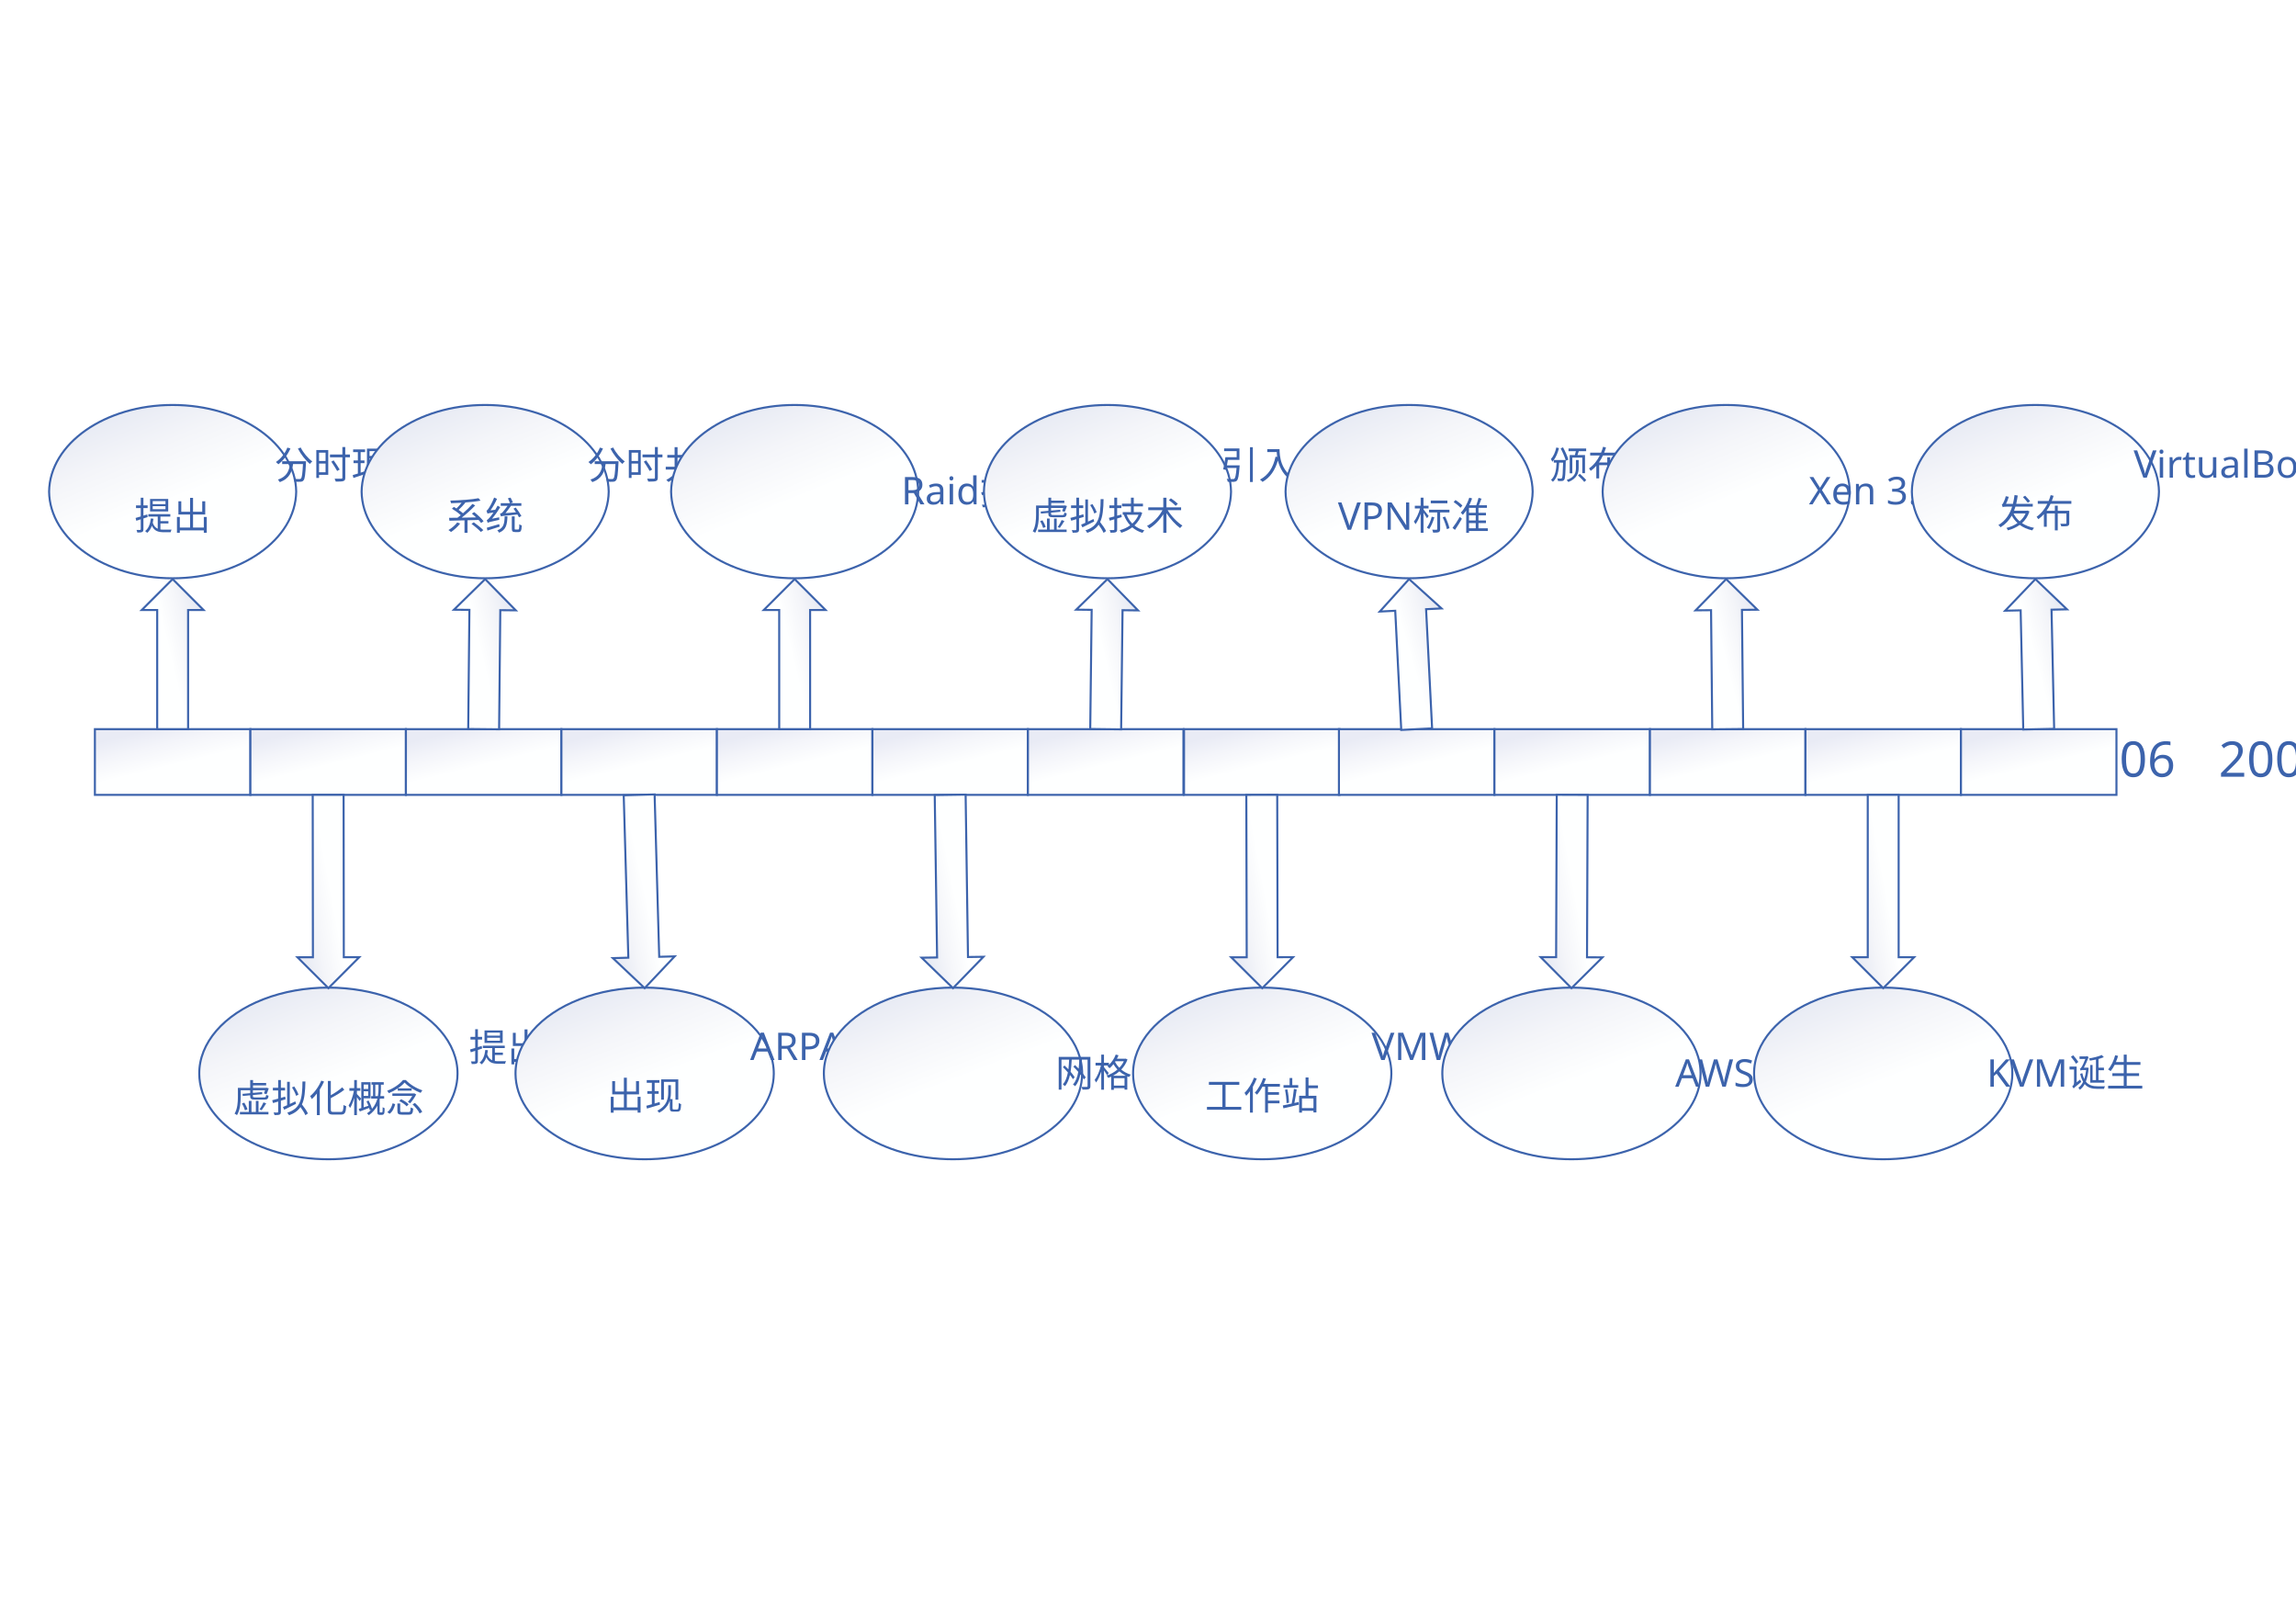
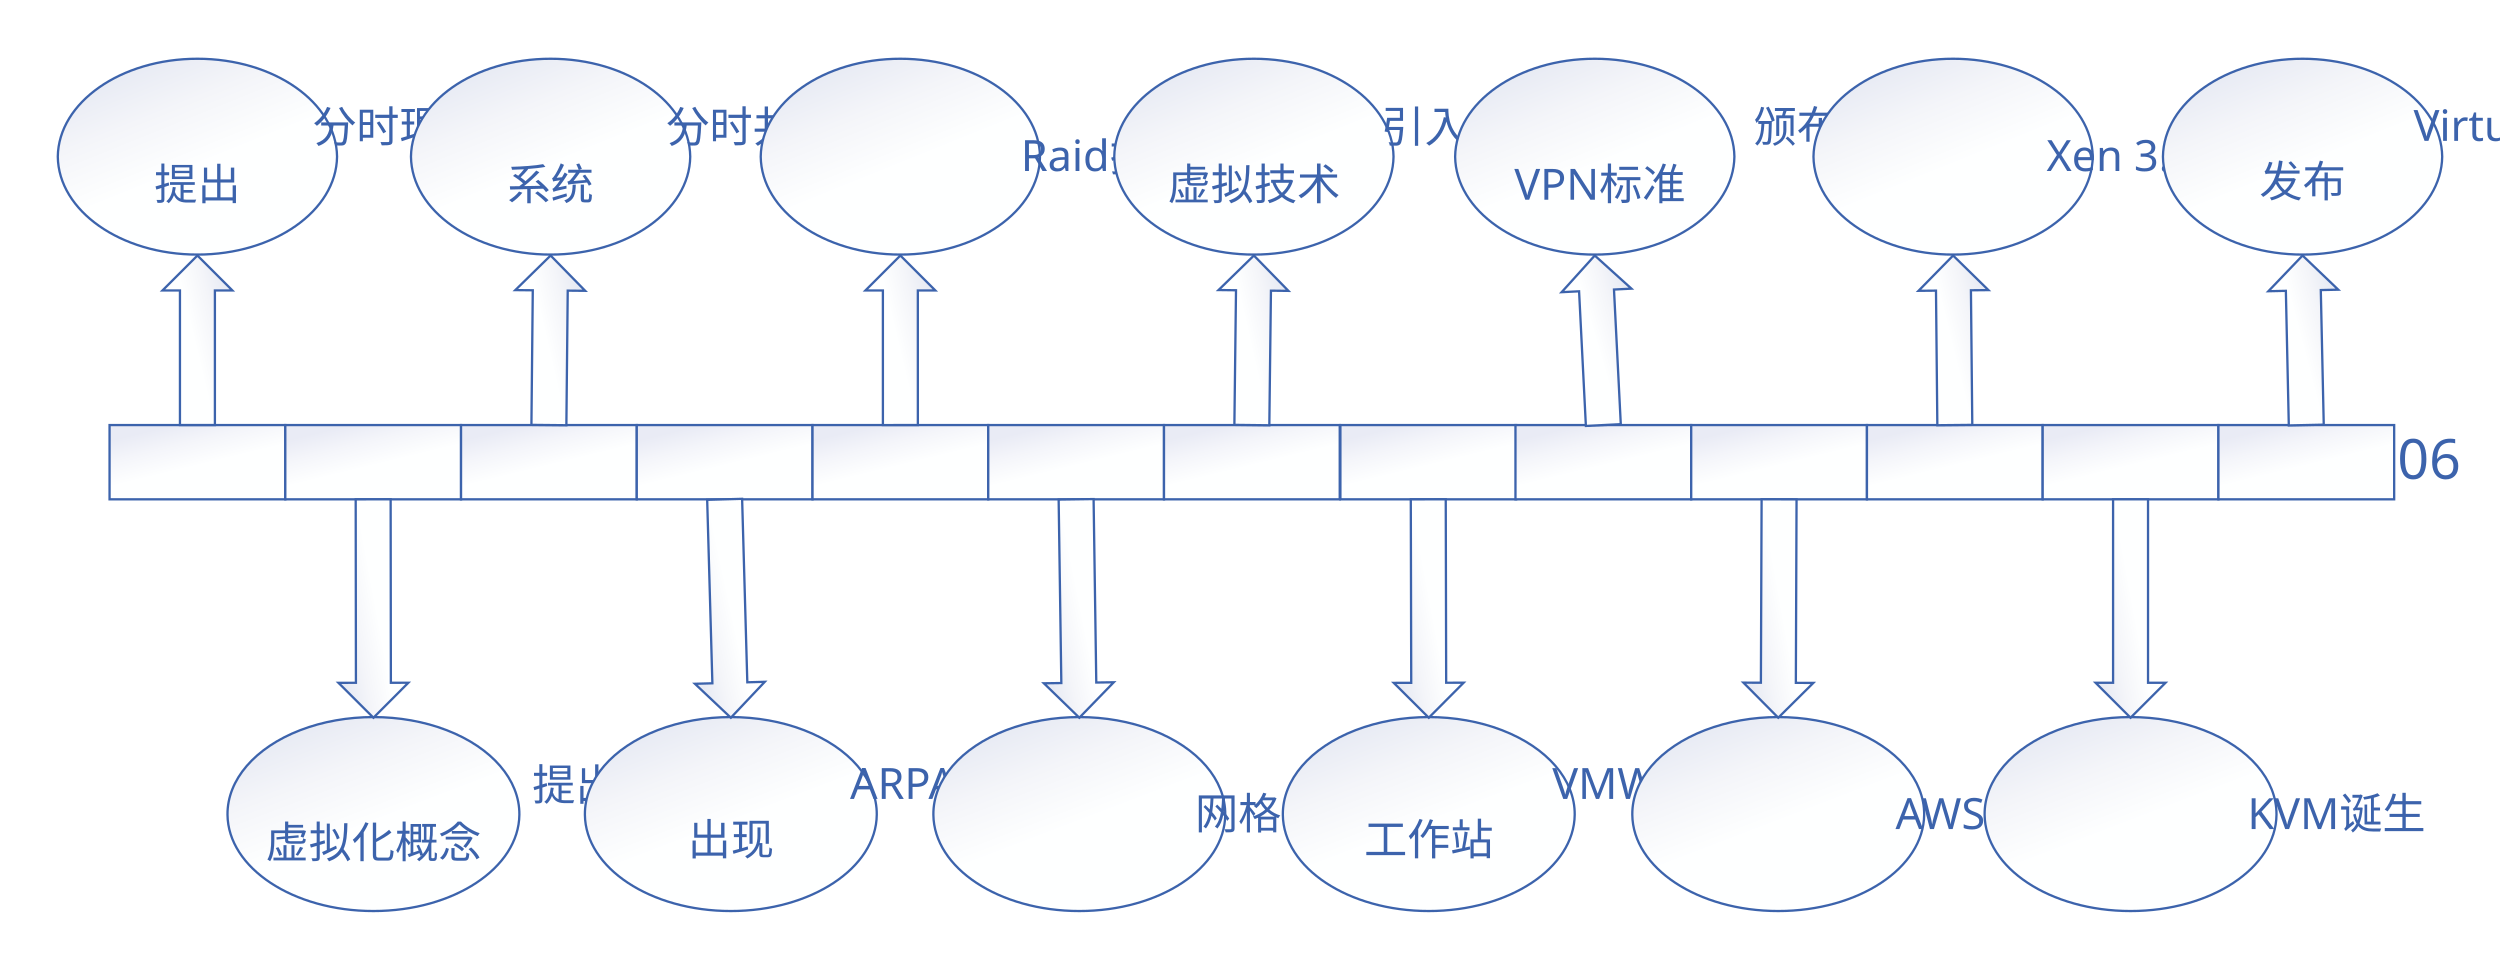
- <svg xmlns="http://www.w3.org/2000/svg" xmlns:ns1="http://schemas.microsoft.com/visio/2003/SVGExtensions/" width="11.693in" height="8.268in" viewBox="0 0 841.89 595.276" xml:space="preserve" color-interpolation-filters="sRGB" class="st9">
+ <svg xmlns="http://www.w3.org/2000/svg" xmlns:ns1="http://schemas.microsoft.com/visio/2003/SVGExtensions/" width="11.266in" height="4.369in" viewBox="0 0 811.147 314.539" xml:space="preserve" color-interpolation-filters="sRGB" class="st9">
  <ns1:documentProperties ns1:langID="2052" ns1:metric="true" ns1:viewMarkup="false">
    <ns1:userDefs>
      <ns1:ud ns1:nameU="msvSubprocessMaster" ns1:prompt="" ns1:val="VT4(Rectangle)" />
      <ns1:ud ns1:nameU="msvNoAutoConnect" ns1:val="VT0(1):26" />
    </ns1:userDefs>
  </ns1:documentProperties>
  <style type="text/css">
	
		.st1 {fill:url(#grad0-4);stroke:#3c63ac;stroke-width:0.75}
		.st2 {fill:#3c63ac;font-family:Calibri;font-size:1.5em}
		.st3 {fill:url(#grad0-21);stroke:#3c63ac;stroke-width:0.75}
		.st4 {fill:#3c63ac;font-family:黑体;font-size:1.167em}
		.st5 {font-size:1em}
		.st6 {fill:#3c63ac;font-family:Calibri;font-size:1.167em}
		.st7 {font-family:黑体;font-size:1em}
		.st8 {font-family:Calibri;font-size:1em}
		.st9 {fill:none;fill-rule:evenodd;font-size:12px;overflow:visible;stroke-linecap:square;stroke-miterlimit:3}
	
	</style>
  <defs id="Patterns_And_Gradients">
    <linearGradient id="grad0-4" x1="0" y1="0" x2="1" y2="0" gradientTransform="rotate(60 0.5 0.5)">
      <stop offset="0" stop-color="#e9ebf5" stop-opacity="1" />
      <stop offset="0.24" stop-color="#f4f5fa" stop-opacity="1" />
      <stop offset="0.54" stop-color="#feffff" stop-opacity="1" />
    </linearGradient>
    <linearGradient id="grad0-21" x1="0" y1="0" x2="1" y2="0" gradientTransform="rotate(60 0.5 0.5)">
      <stop offset="0" stop-color="#e8ebf4" stop-opacity="1" />
      <stop offset="0.24" stop-color="#f4f5f9" stop-opacity="1" />
      <stop offset="0.54" stop-color="#feffff" stop-opacity="1" />
    </linearGradient>
  </defs>
  <g ns1:mID="0" ns1:index="1" ns1:groupContext="foregroundPage">
    <ns1:userDefs>
      <ns1:ud ns1:nameU="msvThemeOrder" ns1:val="VT0(0):26" />
    </ns1:userDefs>
    <ns1:pageProperties ns1:drawingScale="0.0393701" ns1:pageScale="0.0393701" ns1:drawingUnits="24" ns1:shadowOffsetX="8.50394" ns1:shadowOffsetY="-8.50394" />
-     <g id="shape4-1" ns1:mID="4" ns1:groupContext="shape" transform="translate(34.7967,-303.872)">
-       <ns1:userDefs>
-         <ns1:ud ns1:nameU="visVersion" ns1:val="VT0(15):26" />
-       </ns1:userDefs>
-       <ns1:textBlock ns1:margins="rect(4,4,4,4)" ns1:tabSpace="42.5197" />
-       <ns1:textRect cx="28.51" cy="583.228" width="57.02" height="24.095" />
-       <rect x="0" y="571.181" width="57.02" height="24.095" class="st1" />
-       <text x="10.26" y="588.63" class="st2" ns1:langID="2052">
+     <g id="shape4-1" ns1:mID="4" ns1:groupContext="shape" transform="translate(35.5467,-152.544)">
+       <ns1:userDefs>
+         <ns1:ud ns1:nameU="visVersion" ns1:val="VT0(15):26" />
+       </ns1:userDefs>
+       <ns1:textBlock ns1:margins="rect(4,4,4,4)" ns1:tabSpace="42.5197" />
+       <ns1:textRect cx="28.51" cy="302.492" width="57.02" height="24.095" />
+       <rect x="0" y="290.445" width="57.02" height="24.095" class="st1" />
+       <text x="10.26" y="307.89" class="st2" ns1:langID="2052">
        <ns1:paragraph ns1:horizAlign="1" />
        <ns1:tabList />1955</text>
    </g>
-     <g id="shape5-6" ns1:mID="5" ns1:groupContext="shape" transform="translate(91.8167,-303.872)">
-       <ns1:userDefs>
-         <ns1:ud ns1:nameU="visVersion" ns1:val="VT0(15):26" />
-       </ns1:userDefs>
-       <ns1:textBlock ns1:margins="rect(4,4,4,4)" ns1:tabSpace="42.5197" />
-       <ns1:textRect cx="28.51" cy="583.228" width="57.02" height="24.095" />
-       <rect x="0" y="571.181" width="57.02" height="24.095" class="st1" />
-       <text x="10.26" y="588.63" class="st2" ns1:langID="2052">
+     <g id="shape5-6" ns1:mID="5" ns1:groupContext="shape" transform="translate(92.5667,-152.544)">
+       <ns1:userDefs>
+         <ns1:ud ns1:nameU="visVersion" ns1:val="VT0(15):26" />
+       </ns1:userDefs>
+       <ns1:textBlock ns1:margins="rect(4,4,4,4)" ns1:tabSpace="42.5197" />
+       <ns1:textRect cx="28.51" cy="302.492" width="57.02" height="24.095" />
+       <rect x="0" y="290.445" width="57.02" height="24.095" class="st1" />
+       <text x="10.26" y="307.89" class="st2" ns1:langID="2052">
        <ns1:paragraph ns1:horizAlign="1" />
        <ns1:tabList />1959</text>
    </g>
-     <g id="shape6-10" ns1:mID="6" ns1:groupContext="shape" transform="translate(148.837,-303.872)">
-       <ns1:userDefs>
-         <ns1:ud ns1:nameU="visVersion" ns1:val="VT0(15):26" />
-       </ns1:userDefs>
-       <ns1:textBlock ns1:margins="rect(4,4,4,4)" ns1:tabSpace="42.5197" />
-       <ns1:textRect cx="28.51" cy="583.228" width="57.02" height="24.095" />
-       <rect x="0" y="571.181" width="57.02" height="24.095" class="st1" />
-       <text x="10.26" y="588.63" class="st2" ns1:langID="2052">
+     <g id="shape6-10" ns1:mID="6" ns1:groupContext="shape" transform="translate(149.587,-152.544)">
+       <ns1:userDefs>
+         <ns1:ud ns1:nameU="visVersion" ns1:val="VT0(15):26" />
+       </ns1:userDefs>
+       <ns1:textBlock ns1:margins="rect(4,4,4,4)" ns1:tabSpace="42.5197" />
+       <ns1:textRect cx="28.51" cy="302.492" width="57.02" height="24.095" />
+       <rect x="0" y="290.445" width="57.02" height="24.095" class="st1" />
+       <text x="10.26" y="307.89" class="st2" ns1:langID="2052">
        <ns1:paragraph ns1:horizAlign="1" />
        <ns1:tabList />1965</text>
    </g>
-     <g id="shape7-14" ns1:mID="7" ns1:groupContext="shape" transform="translate(205.857,-303.872)">
-       <ns1:userDefs>
-         <ns1:ud ns1:nameU="visVersion" ns1:val="VT0(15):26" />
-       </ns1:userDefs>
-       <ns1:textBlock ns1:margins="rect(4,4,4,4)" ns1:tabSpace="42.5197" />
-       <ns1:textRect cx="28.51" cy="583.228" width="57.02" height="24.095" />
-       <rect x="0" y="571.181" width="57.02" height="24.095" class="st1" />
-       <text x="10.26" y="588.63" class="st2" ns1:langID="2052">
+     <g id="shape7-14" ns1:mID="7" ns1:groupContext="shape" transform="translate(206.607,-152.544)">
+       <ns1:userDefs>
+         <ns1:ud ns1:nameU="visVersion" ns1:val="VT0(15):26" />
+       </ns1:userDefs>
+       <ns1:textBlock ns1:margins="rect(4,4,4,4)" ns1:tabSpace="42.5197" />
+       <ns1:textRect cx="28.51" cy="302.492" width="57.02" height="24.095" />
+       <rect x="0" y="290.445" width="57.02" height="24.095" class="st1" />
+       <text x="10.26" y="307.89" class="st2" ns1:langID="2052">
        <ns1:paragraph ns1:horizAlign="1" />
        <ns1:tabList />1969</text>
    </g>
-     <g id="shape9-18" ns1:mID="9" ns1:groupContext="shape" transform="translate(18,-382.979)">
-       <ns1:userDefs>
-         <ns1:ud ns1:nameU="visVersion" ns1:val="VT0(15):26" />
-       </ns1:userDefs>
-       <ns1:textBlock ns1:margins="rect(4,4,4,4)" ns1:tabSpace="42.5197" />
-       <ns1:textRect cx="45.307" cy="563.206" width="79.29" height="56.122" />
-       <path d="M0 563.21 A45.307 32.07 0 0 1 90.61 563.21 A45.307 32.07 0 0 1 0 563.21 Z" class="st3" />
-       <text x="17.31" y="558.55" class="st4" ns1:langID="2052">
+     <g id="shape9-18" ns1:mID="9" ns1:groupContext="shape" transform="translate(18.75,-231.65)">
+       <ns1:userDefs>
+         <ns1:ud ns1:nameU="visVersion" ns1:val="VT0(15):26" />
+       </ns1:userDefs>
+       <ns1:textBlock ns1:margins="rect(4,4,4,4)" ns1:tabSpace="42.5197" />
+       <ns1:textRect cx="45.307" cy="282.47" width="79.29" height="56.122" />
+       <path d="M0 282.47 A45.307 32.07 0 0 1 90.61 282.47 A45.307 32.07 0 0 1 0 282.47 Z" class="st3" />
+       <text x="17.31" y="277.81" class="st4" ns1:langID="2052">
        <ns1:paragraph ns1:horizAlign="1" />
        <ns1:tabList />分时理论<ns1:newlineChar />
        <tspan x="31.31" dy="1.331em" class="st5">提出</tspan>
      </text>
    </g>
-     <g id="shape10-24" ns1:mID="10" ns1:groupContext="shape" transform="translate(262.877,-303.872)">
-       <ns1:userDefs>
-         <ns1:ud ns1:nameU="visVersion" ns1:val="VT0(15):26" />
-       </ns1:userDefs>
-       <ns1:textBlock ns1:margins="rect(4,4,4,4)" ns1:tabSpace="42.5197" />
-       <ns1:textRect cx="28.51" cy="583.228" width="57.02" height="24.095" />
-       <rect x="0" y="571.181" width="57.02" height="24.095" class="st1" />
-       <text x="10.26" y="588.63" class="st2" ns1:langID="2052">
+     <g id="shape10-24" ns1:mID="10" ns1:groupContext="shape" transform="translate(263.627,-152.544)">
+       <ns1:userDefs>
+         <ns1:ud ns1:nameU="visVersion" ns1:val="VT0(15):26" />
+       </ns1:userDefs>
+       <ns1:textBlock ns1:margins="rect(4,4,4,4)" ns1:tabSpace="42.5197" />
+       <ns1:textRect cx="28.51" cy="302.492" width="57.02" height="24.095" />
+       <rect x="0" y="290.445" width="57.02" height="24.095" class="st1" />
+       <text x="10.26" y="307.89" class="st2" ns1:langID="2052">
        <ns1:paragraph ns1:horizAlign="1" />
        <ns1:tabList />1978</text>
    </g>
-     <g id="shape11-28" ns1:mID="11" ns1:groupContext="shape" transform="translate(73.0644,-170.079)">
-       <ns1:userDefs>
-         <ns1:ud ns1:nameU="visVersion" ns1:val="VT0(15):26" />
-       </ns1:userDefs>
-       <ns1:textBlock ns1:margins="rect(4,4,4,4)" ns1:tabSpace="42.5197" />
-       <ns1:textRect cx="47.351" cy="563.811" width="82.87" height="55.063" />
-       <path d="M0 563.81 A47.351 31.465 0 1 1 94.7 563.81 A47.351 31.465 0 0 1 0 563.81 Z" class="st3" />
-       <text x="33.35" y="559.15" class="st4" ns1:langID="2052">
+     <g id="shape11-28" ns1:mID="11" ns1:groupContext="shape" transform="translate(73.8144,-18.75)">
+       <ns1:userDefs>
+         <ns1:ud ns1:nameU="visVersion" ns1:val="VT0(15):26" />
+       </ns1:userDefs>
+       <ns1:textBlock ns1:margins="rect(4,4,4,4)" ns1:tabSpace="42.5197" />
+       <ns1:textRect cx="47.351" cy="283.075" width="82.87" height="55.063" />
+       <path d="M0 283.07 A47.351 31.465 0 1 1 94.7 283.07 A47.351 31.465 0 0 1 0 283.07 Z" class="st3" />
+       <text x="33.35" y="278.42" class="st4" ns1:langID="2052">
        <ns1:paragraph ns1:horizAlign="1" />
        <ns1:tabList />提出<ns1:newlineChar />
        <tspan x="12.35" dy="1.331em" class="st5">虚拟化概念</tspan>
      </text>
    </g>
-     <g id="shape12-33" ns1:mID="12" ns1:groupContext="shape" transform="translate(-474.86,363.011) rotate(-90.0716)">
-       <ns1:userDefs>
-         <ns1:ud ns1:nameU="visVersion" ns1:val="VT0(15):26" />
-         <ns1:ud ns1:nameU="ArrowType" ns1:prompt="" ns1:val="VT0(2):26" />
-       </ns1:userDefs>
-       <path d="M0 595.28 L11.34 583.94 L11.34 589.61 L70.86 589.61 L70.86 595.28 L70.86 600.94 L11.34 600.94 L11.34 606.61        L0 595.28 Z" class="st3" />
-     </g>
-     <g id="shape13-36" ns1:mID="13" ns1:groupContext="shape" transform="translate(132.592,-382.979)">
-       <ns1:userDefs>
-         <ns1:ud ns1:nameU="visVersion" ns1:val="VT0(15):26" />
-       </ns1:userDefs>
-       <ns1:textBlock ns1:margins="rect(4,4,4,4)" ns1:tabSpace="42.5197" />
-       <ns1:textRect cx="45.307" cy="563.206" width="79.29" height="56.122" />
-       <path d="M0 563.21 A45.307 32.07 0 0 1 90.61 563.21 A45.307 32.07 0 0 1 0 563.21 Z" class="st3" />
-       <text x="17.31" y="558.55" class="st4" ns1:langID="2052">
+     <g id="shape12-33" ns1:mID="12" ns1:groupContext="shape" transform="translate(-193.374,233.253) rotate(-90.0716)">
+       <ns1:userDefs>
+         <ns1:ud ns1:nameU="visVersion" ns1:val="VT0(15):26" />
+         <ns1:ud ns1:nameU="ArrowType" ns1:prompt="" ns1:val="VT0(2):26" />
+       </ns1:userDefs>
+       <path d="M0 314.54 L11.34 303.2 L11.34 308.87 L70.86 308.87 L70.86 314.54 L70.86 320.21 L11.34 320.21 L11.34 325.88 L0        314.54 Z" class="st3" />
+     </g>
+     <g id="shape13-36" ns1:mID="13" ns1:groupContext="shape" transform="translate(133.342,-231.65)">
+       <ns1:userDefs>
+         <ns1:ud ns1:nameU="visVersion" ns1:val="VT0(15):26" />
+       </ns1:userDefs>
+       <ns1:textBlock ns1:margins="rect(4,4,4,4)" ns1:tabSpace="42.5197" />
+       <ns1:textRect cx="45.307" cy="282.47" width="79.29" height="56.122" />
+       <path d="M0 282.47 A45.307 32.07 0 0 1 90.61 282.47 A45.307 32.07 0 0 1 0 282.47 Z" class="st3" />
+       <text x="17.31" y="277.81" class="st4" ns1:langID="2052">
        <ns1:paragraph ns1:horizAlign="1" />
        <ns1:tabList />分时共享<ns1:newlineChar />
        <tspan x="31.31" dy="1.331em" class="st5">系统</tspan>
      </text>
    </g>
-     <g id="shape15-41" ns1:mID="15" ns1:groupContext="shape" transform="translate(773.144,218.27) rotate(90.5749)">
+     <g id="shape15-41" ns1:mID="15" ns1:groupContext="shape" transform="translate(493.172,86.0456) rotate(90.5749)">
      <ns1:custProps>
        <ns1:cp ns1:nameU="Row_1" ns1:lbl="属性1" ns1:type="0" ns1:langID="2052" />
      </ns1:custProps>
      <ns1:userDefs>
        <ns1:ud ns1:nameU="visVersion" ns1:val="VT0(15):26" />
        <ns1:ud ns1:nameU="ArrowType" ns1:prompt="" ns1:val="VT0(2):26" />
      </ns1:userDefs>
-       <path d="M0 595.28 L11.34 583.94 L11.34 589.61 L55.01 589.61 L55.01 595.28 L55.01 600.94 L11.34 600.94 L11.34 606.61        L0 595.28 Z" class="st3" />
-     </g>
-     <g id="shape16-44" ns1:mID="16" ns1:groupContext="shape" transform="translate(189.026,-170.079)">
-       <ns1:userDefs>
-         <ns1:ud ns1:nameU="visVersion" ns1:val="VT0(15):26" />
-       </ns1:userDefs>
-       <ns1:textBlock ns1:margins="rect(4,4,4,4)" ns1:tabSpace="42.5197" />
-       <ns1:textRect cx="47.351" cy="563.811" width="82.87" height="55.063" />
-       <path d="M0 563.81 A47.351 31.465 0 1 1 94.7 563.81 A47.351 31.465 0 0 1 0 563.81 Z" class="st3" />
-       <text x="20.49" y="558.69" class="st6" ns1:langID="2052">
+       <path d="M0 314.54 L11.34 303.2 L11.34 308.87 L55.01 308.87 L55.01 314.54 L55.01 320.21 L11.34 320.21 L11.34 325.88 L0        314.54 Z" class="st3" />
+     </g>
+     <g id="shape16-44" ns1:mID="16" ns1:groupContext="shape" transform="translate(189.776,-18.75)">
+       <ns1:userDefs>
+         <ns1:ud ns1:nameU="visVersion" ns1:val="VT0(15):26" />
+       </ns1:userDefs>
+       <ns1:textBlock ns1:margins="rect(4,4,4,4)" ns1:tabSpace="42.5197" />
+       <ns1:textRect cx="47.351" cy="283.075" width="82.87" height="55.063" />
+       <path d="M0 283.07 A47.351 31.465 0 1 1 94.7 283.07 A47.351 31.465 0 0 1 0 283.07 Z" class="st3" />
+       <text x="20.49" y="277.96" class="st6" ns1:langID="2052">
        <ns1:paragraph ns1:horizAlign="1" />
        <ns1:tabList />ARPANET<ns1:newlineChar />
        <tspan x="33.35" dy="1.298em" class="st7">出现</tspan>
      </text>
    </g>
-     <g id="shape17-49" ns1:mID="17" ns1:groupContext="shape" transform="translate(-358.66,379.146) rotate(-91.6248)">
-       <ns1:userDefs>
-         <ns1:ud ns1:nameU="visVersion" ns1:val="VT0(15):26" />
-         <ns1:ud ns1:nameU="ArrowType" ns1:prompt="" ns1:val="VT0(2):26" />
-       </ns1:userDefs>
-       <path d="M0 595.28 L11.34 583.94 L11.34 589.61 L70.89 589.61 L70.89 595.28 L70.89 600.94 L11.34 600.94 L11.34 606.61        L0 595.28 Z" class="st3" />
-     </g>
-     <g id="shape18-52" ns1:mID="18" ns1:groupContext="shape" transform="translate(246.073,-382.979)">
-       <ns1:userDefs>
-         <ns1:ud ns1:nameU="visVersion" ns1:val="VT0(15):26" />
-       </ns1:userDefs>
-       <ns1:textBlock ns1:margins="rect(4,4,4,4)" ns1:tabSpace="42.5197" />
-       <ns1:textRect cx="45.307" cy="563.206" width="79.29" height="56.122" />
-       <path d="M0 563.21 A45.307 32.07 0 0 1 90.61 563.21 A45.307 32.07 0 0 1 0 563.21 Z" class="st3" />
-       <text x="18.87" y="567.87" class="st6" ns1:langID="2052">
+     <g id="shape17-49" ns1:mID="17" ns1:groupContext="shape" transform="translate(-77.2863,241.779) rotate(-91.6248)">
+       <ns1:userDefs>
+         <ns1:ud ns1:nameU="visVersion" ns1:val="VT0(15):26" />
+         <ns1:ud ns1:nameU="ArrowType" ns1:prompt="" ns1:val="VT0(2):26" />
+       </ns1:userDefs>
+       <path d="M0 314.54 L11.34 303.2 L11.34 308.87 L70.89 308.87 L70.89 314.54 L70.89 320.21 L11.34 320.21 L11.34 325.88 L0        314.54 Z" class="st3" />
+     </g>
+     <g id="shape18-52" ns1:mID="18" ns1:groupContext="shape" transform="translate(246.823,-231.65)">
+       <ns1:userDefs>
+         <ns1:ud ns1:nameU="visVersion" ns1:val="VT0(15):26" />
+       </ns1:userDefs>
+       <ns1:textBlock ns1:margins="rect(4,4,4,4)" ns1:tabSpace="42.5197" />
+       <ns1:textRect cx="45.307" cy="282.47" width="79.29" height="56.122" />
+       <path d="M0 282.47 A45.307 32.07 0 0 1 90.61 282.47 A45.307 32.07 0 0 1 0 282.47 Z" class="st3" />
+       <text x="18.87" y="287.13" class="st6" ns1:langID="2052">
        <ns1:paragraph ns1:horizAlign="1" />
        <ns1:tabList />Raid<tspan class="st7">技术</tspan>
      </text>
    </g>
-     <g id="shape21-57" ns1:mID="21" ns1:groupContext="shape" transform="translate(658.582,212.297) rotate(90)">
+     <g id="shape21-57" ns1:mID="21" ns1:groupContext="shape" transform="translate(378.596,82.8897) rotate(90)">
      <ns1:custProps>
        <ns1:cp ns1:nameU="Row_1" ns1:lbl="属性1" ns1:type="0" ns1:langID="2052" />
      </ns1:custProps>
      <ns1:userDefs>
        <ns1:ud ns1:nameU="visVersion" ns1:val="VT0(15):26" />
        <ns1:ud ns1:nameU="ArrowType" ns1:prompt="" ns1:val="VT0(2):26" />
      </ns1:userDefs>
-       <path d="M0 595.28 L11.34 583.94 L11.34 589.61 L55.01 589.61 L55.01 595.28 L55.01 600.94 L11.34 600.94 L11.34 606.61        L0 595.28 Z" class="st3" />
-     </g>
-     <g id="shape22-60" ns1:mID="22" ns1:groupContext="shape" transform="translate(319.897,-303.872)">
-       <ns1:userDefs>
-         <ns1:ud ns1:nameU="visVersion" ns1:val="VT0(15):26" />
-       </ns1:userDefs>
-       <ns1:textBlock ns1:margins="rect(4,4,4,4)" ns1:tabSpace="42.5197" />
-       <ns1:textRect cx="28.51" cy="583.228" width="57.02" height="24.095" />
-       <rect x="0" y="571.181" width="57.02" height="24.095" class="st1" />
-       <text x="10.26" y="588.63" class="st2" ns1:langID="2052">
+       <path d="M0 314.54 L11.34 303.2 L11.34 308.87 L55.01 308.87 L55.01 314.54 L55.01 320.21 L11.34 320.21 L11.34 325.88 L0        314.54 Z" class="st3" />
+     </g>
+     <g id="shape22-60" ns1:mID="22" ns1:groupContext="shape" transform="translate(320.647,-152.544)">
+       <ns1:userDefs>
+         <ns1:ud ns1:nameU="visVersion" ns1:val="VT0(15):26" />
+       </ns1:userDefs>
+       <ns1:textBlock ns1:margins="rect(4,4,4,4)" ns1:tabSpace="42.5197" />
+       <ns1:textRect cx="28.51" cy="302.492" width="57.02" height="24.095" />
+       <rect x="0" y="290.445" width="57.02" height="24.095" class="st1" />
+       <text x="10.26" y="307.89" class="st2" ns1:langID="2052">
        <ns1:paragraph ns1:horizAlign="1" />
        <ns1:tabList />1990</text>
    </g>
-     <g id="shape23-64" ns1:mID="23" ns1:groupContext="shape" transform="translate(376.917,-303.872)">
-       <ns1:userDefs>
-         <ns1:ud ns1:nameU="visVersion" ns1:val="VT0(15):26" />
-       </ns1:userDefs>
-       <ns1:textBlock ns1:margins="rect(4,4,4,4)" ns1:tabSpace="42.5197" />
-       <ns1:textRect cx="28.51" cy="583.228" width="57.02" height="24.095" />
-       <rect x="0" y="571.181" width="57.02" height="24.095" class="st1" />
-       <text x="10.26" y="588.63" class="st2" ns1:langID="2052">
+     <g id="shape23-64" ns1:mID="23" ns1:groupContext="shape" transform="translate(377.667,-152.544)">
+       <ns1:userDefs>
+         <ns1:ud ns1:nameU="visVersion" ns1:val="VT0(15):26" />
+       </ns1:userDefs>
+       <ns1:textBlock ns1:margins="rect(4,4,4,4)" ns1:tabSpace="42.5197" />
+       <ns1:textRect cx="28.51" cy="302.492" width="57.02" height="24.095" />
+       <rect x="0" y="290.445" width="57.02" height="24.095" class="st1" />
+       <text x="10.26" y="307.89" class="st2" ns1:langID="2052">
        <ns1:paragraph ns1:horizAlign="1" />
        <ns1:tabList />1998</text>
    </g>
-     <g id="shape24-68" ns1:mID="24" ns1:groupContext="shape" transform="translate(434.155,-303.872)">
-       <ns1:userDefs>
-         <ns1:ud ns1:nameU="visVersion" ns1:val="VT0(15):26" />
-       </ns1:userDefs>
-       <ns1:textBlock ns1:margins="rect(4,4,4,4)" ns1:tabSpace="42.5197" />
-       <ns1:textRect cx="28.51" cy="583.228" width="57.02" height="24.095" />
-       <rect x="0" y="571.181" width="57.02" height="24.095" class="st1" />
-       <text x="10.26" y="588.63" class="st2" ns1:langID="2052">
+     <g id="shape24-68" ns1:mID="24" ns1:groupContext="shape" transform="translate(434.905,-152.544)">
+       <ns1:userDefs>
+         <ns1:ud ns1:nameU="visVersion" ns1:val="VT0(15):26" />
+       </ns1:userDefs>
+       <ns1:textBlock ns1:margins="rect(4,4,4,4)" ns1:tabSpace="42.5197" />
+       <ns1:textRect cx="28.51" cy="302.492" width="57.02" height="24.095" />
+       <rect x="0" y="290.445" width="57.02" height="24.095" class="st1" />
+       <text x="10.26" y="307.89" class="st2" ns1:langID="2052">
        <ns1:paragraph ns1:horizAlign="1" />
        <ns1:tabList />1999</text>
    </g>
-     <g id="shape25-72" ns1:mID="25" ns1:groupContext="shape" transform="translate(490.957,-303.872)">
-       <ns1:userDefs>
-         <ns1:ud ns1:nameU="visVersion" ns1:val="VT0(15):26" />
-       </ns1:userDefs>
-       <ns1:textBlock ns1:margins="rect(4,4,4,4)" ns1:tabSpace="42.5197" />
-       <ns1:textRect cx="28.51" cy="583.228" width="57.02" height="24.095" />
-       <rect x="0" y="571.181" width="57.02" height="24.095" class="st1" />
-       <text x="10.26" y="588.63" class="st2" ns1:langID="2052">
+     <g id="shape25-72" ns1:mID="25" ns1:groupContext="shape" transform="translate(491.707,-152.544)">
+       <ns1:userDefs>
+         <ns1:ud ns1:nameU="visVersion" ns1:val="VT0(15):26" />
+       </ns1:userDefs>
+       <ns1:textBlock ns1:margins="rect(4,4,4,4)" ns1:tabSpace="42.5197" />
+       <ns1:textRect cx="28.51" cy="302.492" width="57.02" height="24.095" />
+       <rect x="0" y="290.445" width="57.02" height="24.095" class="st1" />
+       <text x="10.26" y="307.89" class="st2" ns1:langID="2052">
        <ns1:paragraph ns1:horizAlign="1" />
        <ns1:tabList />2000</text>
    </g>
-     <g id="shape26-76" ns1:mID="26" ns1:groupContext="shape" transform="translate(547.977,-303.872)">
-       <ns1:userDefs>
-         <ns1:ud ns1:nameU="visVersion" ns1:val="VT0(15):26" />
-       </ns1:userDefs>
-       <ns1:textBlock ns1:margins="rect(4,4,4,4)" ns1:tabSpace="42.5197" />
-       <ns1:textRect cx="28.51" cy="583.228" width="57.02" height="24.095" />
-       <rect x="0" y="571.181" width="57.02" height="24.095" class="st1" />
-       <text x="10.26" y="588.63" class="st2" ns1:langID="2052">
+     <g id="shape26-76" ns1:mID="26" ns1:groupContext="shape" transform="translate(548.727,-152.544)">
+       <ns1:userDefs>
+         <ns1:ud ns1:nameU="visVersion" ns1:val="VT0(15):26" />
+       </ns1:userDefs>
+       <ns1:textBlock ns1:margins="rect(4,4,4,4)" ns1:tabSpace="42.5197" />
+       <ns1:textRect cx="28.51" cy="302.492" width="57.02" height="24.095" />
+       <rect x="0" y="290.445" width="57.02" height="24.095" class="st1" />
+       <text x="10.26" y="307.89" class="st2" ns1:langID="2052">
        <ns1:paragraph ns1:horizAlign="1" />
        <ns1:tabList />2002</text>
    </g>
-     <g id="shape27-80" ns1:mID="27" ns1:groupContext="shape" transform="translate(604.997,-303.872)">
-       <ns1:userDefs>
-         <ns1:ud ns1:nameU="visVersion" ns1:val="VT0(15):26" />
-       </ns1:userDefs>
-       <ns1:textBlock ns1:margins="rect(4,4,4,4)" ns1:tabSpace="42.5197" />
-       <ns1:textRect cx="28.51" cy="583.228" width="57.02" height="24.095" />
-       <rect x="0" y="571.181" width="57.02" height="24.095" class="st1" />
-       <text x="10.26" y="588.63" class="st2" ns1:langID="2052">
+     <g id="shape27-80" ns1:mID="27" ns1:groupContext="shape" transform="translate(605.747,-152.544)">
+       <ns1:userDefs>
+         <ns1:ud ns1:nameU="visVersion" ns1:val="VT0(15):26" />
+       </ns1:userDefs>
+       <ns1:textBlock ns1:margins="rect(4,4,4,4)" ns1:tabSpace="42.5197" />
+       <ns1:textRect cx="28.51" cy="302.492" width="57.02" height="24.095" />
+       <rect x="0" y="290.445" width="57.02" height="24.095" class="st1" />
+       <text x="10.26" y="307.89" class="st2" ns1:langID="2052">
        <ns1:paragraph ns1:horizAlign="1" />
        <ns1:tabList />2005</text>
    </g>
-     <g id="shape28-84" ns1:mID="28" ns1:groupContext="shape" transform="translate(662.017,-303.872)">
-       <ns1:userDefs>
-         <ns1:ud ns1:nameU="visVersion" ns1:val="VT0(15):26" />
-       </ns1:userDefs>
-       <ns1:textBlock ns1:margins="rect(4,4,4,4)" ns1:tabSpace="42.5197" />
-       <ns1:textRect cx="28.51" cy="583.228" width="57.02" height="24.095" />
-       <rect x="0" y="571.181" width="57.02" height="24.095" class="st1" />
-       <text x="10.26" y="588.63" class="st2" ns1:langID="2052">
+     <g id="shape28-84" ns1:mID="28" ns1:groupContext="shape" transform="translate(662.767,-152.544)">
+       <ns1:userDefs>
+         <ns1:ud ns1:nameU="visVersion" ns1:val="VT0(15):26" />
+       </ns1:userDefs>
+       <ns1:textBlock ns1:margins="rect(4,4,4,4)" ns1:tabSpace="42.5197" />
+       <ns1:textRect cx="28.51" cy="302.492" width="57.02" height="24.095" />
+       <rect x="0" y="290.445" width="57.02" height="24.095" class="st1" />
+       <text x="10.26" y="307.89" class="st2" ns1:langID="2052">
        <ns1:paragraph ns1:horizAlign="1" />
        <ns1:tabList />2006</text>
    </g>
-     <g id="shape29-88" ns1:mID="29" ns1:groupContext="shape" transform="translate(719.037,-303.872)">
-       <ns1:userDefs>
-         <ns1:ud ns1:nameU="visVersion" ns1:val="VT0(15):26" />
-       </ns1:userDefs>
-       <ns1:textBlock ns1:margins="rect(4,4,4,4)" ns1:tabSpace="42.5197" />
-       <ns1:textRect cx="28.51" cy="583.228" width="57.02" height="24.095" />
-       <rect x="0" y="571.181" width="57.02" height="24.095" class="st1" />
-       <text x="10.26" y="588.63" class="st2" ns1:langID="2052">
+     <g id="shape29-88" ns1:mID="29" ns1:groupContext="shape" transform="translate(719.787,-152.544)">
+       <ns1:userDefs>
+         <ns1:ud ns1:nameU="visVersion" ns1:val="VT0(15):26" />
+       </ns1:userDefs>
+       <ns1:textBlock ns1:margins="rect(4,4,4,4)" ns1:tabSpace="42.5197" />
+       <ns1:textRect cx="28.51" cy="302.492" width="57.02" height="24.095" />
+       <rect x="0" y="290.445" width="57.02" height="24.095" class="st1" />
+       <text x="10.26" y="307.89" class="st2" ns1:langID="2052">
        <ns1:paragraph ns1:horizAlign="1" />
        <ns1:tabList />2009</text>
    </g>
-     <g id="shape31-92" ns1:mID="31" ns1:groupContext="shape" transform="translate(302.092,-170.079)">
-       <ns1:userDefs>
-         <ns1:ud ns1:nameU="visVersion" ns1:val="VT0(15):26" />
-       </ns1:userDefs>
-       <ns1:textBlock ns1:margins="rect(4,4,4,4)" ns1:tabSpace="42.5197" />
-       <ns1:textRect cx="47.351" cy="563.811" width="82.87" height="55.063" />
-       <path d="M0 563.81 A47.351 31.465 0 1 1 94.7 563.81 A47.351 31.465 0 0 1 0 563.81 Z" class="st3" />
-       <text x="19.35" y="568.47" class="st4" ns1:langID="2052">
+     <g id="shape31-92" ns1:mID="31" ns1:groupContext="shape" transform="translate(302.842,-18.75)">
+       <ns1:userDefs>
+         <ns1:ud ns1:nameU="visVersion" ns1:val="VT0(15):26" />
+       </ns1:userDefs>
+       <ns1:textBlock ns1:margins="rect(4,4,4,4)" ns1:tabSpace="42.5197" />
+       <ns1:textRect cx="47.351" cy="283.075" width="82.87" height="55.063" />
+       <path d="M0 283.07 A47.351 31.465 0 1 1 94.7 283.07 A47.351 31.465 0 0 1 0 283.07 Z" class="st3" />
+       <text x="19.35" y="287.73" class="st4" ns1:langID="2052">
        <ns1:paragraph ns1:horizAlign="1" />
        <ns1:tabList />网格计算</text>
    </g>
-     <g id="shape32-96" ns1:mID="32" ns1:groupContext="shape" transform="translate(-245.77,370.967) rotate(-90.8374)">
-       <ns1:userDefs>
-         <ns1:ud ns1:nameU="visVersion" ns1:val="VT0(15):26" />
-         <ns1:ud ns1:nameU="ArrowType" ns1:prompt="" ns1:val="VT0(2):26" />
-       </ns1:userDefs>
-       <path d="M0 595.28 L11.34 583.94 L11.34 589.61 L70.87 589.61 L70.87 595.28 L70.87 600.94 L11.34 600.94 L11.34 606.61        L0 595.28 Z" class="st3" />
-     </g>
-     <g id="shape33-99" ns1:mID="33" ns1:groupContext="shape" transform="translate(360.781,-382.979)">
-       <ns1:userDefs>
-         <ns1:ud ns1:nameU="visVersion" ns1:val="VT0(15):26" />
-       </ns1:userDefs>
-       <ns1:textBlock ns1:margins="rect(4,4,4,4)" ns1:tabSpace="42.5197" />
-       <ns1:textRect cx="45.307" cy="563.206" width="79.29" height="56.122" />
-       <path d="M0 563.21 A45.307 32.07 0 0 1 90.61 563.21 A45.307 32.07 0 0 1 0 563.21 Z" class="st3" />
-       <text x="21.18" y="558.55" class="st4" ns1:langID="2052">
+     <g id="shape32-96" ns1:mID="32" ns1:groupContext="shape" transform="translate(35.6864,237.457) rotate(-90.8374)">
+       <ns1:userDefs>
+         <ns1:ud ns1:nameU="visVersion" ns1:val="VT0(15):26" />
+         <ns1:ud ns1:nameU="ArrowType" ns1:prompt="" ns1:val="VT0(2):26" />
+       </ns1:userDefs>
+       <path d="M0 314.54 L11.34 303.2 L11.34 308.87 L70.87 308.87 L70.87 314.54 L70.87 320.21 L11.34 320.21 L11.34 325.88 L0        314.54 Z" class="st3" />
+     </g>
+     <g id="shape33-99" ns1:mID="33" ns1:groupContext="shape" transform="translate(361.531,-231.65)">
+       <ns1:userDefs>
+         <ns1:ud ns1:nameU="visVersion" ns1:val="VT0(15):26" />
+       </ns1:userDefs>
+       <ns1:textBlock ns1:margins="rect(4,4,4,4)" ns1:tabSpace="42.5197" />
+       <ns1:textRect cx="45.307" cy="282.47" width="79.29" height="56.122" />
+       <path d="M0 282.47 A45.307 32.07 0 0 1 90.61 282.47 A45.307 32.07 0 0 1 0 282.47 Z" class="st3" />
+       <text x="21.18" y="277.81" class="st4" ns1:langID="2052">
        <ns1:paragraph ns1:horizAlign="1" />
        <ns1:tabList />引入<tspan class="st8">x86<ns1:newlineChar />
        </tspan>
        <tspan x="17.31" dy="1.331em" class="st5">虚拟技术</tspan>
      </text>
    </g>
-     <g id="shape35-105" ns1:mID="35" ns1:groupContext="shape" transform="translate(1001.32,219.449) rotate(90.6884)">
-       <ns1:userDefs>
-         <ns1:ud ns1:nameU="visVersion" ns1:val="VT0(15):26" />
-         <ns1:ud ns1:nameU="ArrowType" ns1:prompt="" ns1:val="VT0(2):26" />
-       </ns1:userDefs>
-       <path d="M0 595.28 L11.34 583.94 L11.34 589.61 L55.02 589.61 L55.02 595.28 L55.02 600.94 L11.34 600.94 L11.34 606.61        L0 595.28 Z" class="st3" />
-     </g>
-     <g id="shape36-108" ns1:mID="36" ns1:groupContext="shape" transform="translate(886.655,212.223) rotate(89.9929)">
-       <ns1:userDefs>
-         <ns1:ud ns1:nameU="visVersion" ns1:val="VT0(15):26" />
-         <ns1:ud ns1:nameU="ArrowType" ns1:prompt="" ns1:val="VT0(2):26" />
-       </ns1:userDefs>
-       <path d="M0 595.28 L11.34 583.94 L11.34 589.61 L55.01 589.61 L55.01 595.28 L55.01 600.94 L11.34 600.94 L11.34 606.61        L0 595.28 Z" class="st3" />
-     </g>
-     <g id="shape38-111" ns1:mID="38" ns1:groupContext="shape" transform="translate(415.477,-170.079)">
-       <ns1:userDefs>
-         <ns1:ud ns1:nameU="visVersion" ns1:val="VT0(15):26" />
-       </ns1:userDefs>
-       <ns1:textBlock ns1:margins="rect(4,4,4,4)" ns1:tabSpace="42.5197" />
-       <ns1:textRect cx="47.351" cy="563.811" width="82.87" height="55.063" />
-       <path d="M0 563.81 A47.351 31.465 0 1 1 94.7 563.81 A47.351 31.465 0 0 1 0 563.81 Z" class="st3" />
-       <text x="21.89" y="558.69" class="st6" ns1:langID="2052">
+     <g id="shape35-105" ns1:mID="35" ns1:groupContext="shape" transform="translate(721.354,86.6689) rotate(90.6884)">
+       <ns1:userDefs>
+         <ns1:ud ns1:nameU="visVersion" ns1:val="VT0(15):26" />
+         <ns1:ud ns1:nameU="ArrowType" ns1:prompt="" ns1:val="VT0(2):26" />
+       </ns1:userDefs>
+       <path d="M0 314.54 L11.34 303.2 L11.34 308.87 L55.02 308.87 L55.02 314.54 L55.02 320.21 L11.34 320.21 L11.34 325.88 L0        314.54 Z" class="st3" />
+     </g>
+     <g id="shape36-108" ns1:mID="36" ns1:groupContext="shape" transform="translate(606.669,82.8505) rotate(89.9929)">
+       <ns1:userDefs>
+         <ns1:ud ns1:nameU="visVersion" ns1:val="VT0(15):26" />
+         <ns1:ud ns1:nameU="ArrowType" ns1:prompt="" ns1:val="VT0(2):26" />
+       </ns1:userDefs>
+       <path d="M0 314.54 L11.34 303.2 L11.34 308.87 L55.01 308.87 L55.01 314.54 L55.01 320.21 L11.34 320.21 L11.34 325.88 L0        314.54 Z" class="st3" />
+     </g>
+     <g id="shape38-111" ns1:mID="38" ns1:groupContext="shape" transform="translate(416.227,-18.75)">
+       <ns1:userDefs>
+         <ns1:ud ns1:nameU="visVersion" ns1:val="VT0(15):26" />
+       </ns1:userDefs>
+       <ns1:textBlock ns1:margins="rect(4,4,4,4)" ns1:tabSpace="42.5197" />
+       <ns1:textRect cx="47.351" cy="283.075" width="82.87" height="55.063" />
+       <path d="M0 283.07 A47.351 31.465 0 1 1 94.7 283.07 A47.351 31.465 0 0 1 0 283.07 Z" class="st3" />
+       <text x="21.89" y="277.96" class="st6" ns1:langID="2052">
        <ns1:paragraph ns1:horizAlign="1" />
        <ns1:tabList />VMWare<ns1:newlineChar />
        <tspan x="26.35" dy="1.298em" class="st7">工作站</tspan>
      </text>
    </g>
-     <g id="shape39-116" ns1:mID="39" ns1:groupContext="shape" transform="translate(-132.446,363.641) rotate(-90.1322)">
-       <ns1:userDefs>
-         <ns1:ud ns1:nameU="visVersion" ns1:val="VT0(15):26" />
-         <ns1:ud ns1:nameU="ArrowType" ns1:prompt="" ns1:val="VT0(2):26" />
-       </ns1:userDefs>
-       <path d="M0 595.28 L11.34 583.94 L11.34 589.61 L70.86 589.61 L70.86 595.28 L70.86 600.94 L11.34 600.94 L11.34 606.61        L0 595.28 Z" class="st3" />
-     </g>
-     <g id="shape40-119" ns1:mID="40" ns1:groupContext="shape" transform="translate(471.38,-382.979)">
-       <ns1:userDefs>
-         <ns1:ud ns1:nameU="visVersion" ns1:val="VT0(15):26" />
-       </ns1:userDefs>
-       <ns1:textBlock ns1:margins="rect(4,4,4,4)" ns1:tabSpace="42.5197" />
-       <ns1:textRect cx="45.307" cy="563.206" width="79.29" height="56.122" />
-       <path d="M0 563.21 A45.307 32.07 0 0 1 90.61 563.21 A45.307 32.07 0 0 1 0 563.21 Z" class="st3" />
-       <text x="31.31" y="558.55" class="st4" ns1:langID="2052">
+     <g id="shape39-116" ns1:mID="39" ns1:groupContext="shape" transform="translate(149.04,233.586) rotate(-90.1322)">
+       <ns1:userDefs>
+         <ns1:ud ns1:nameU="visVersion" ns1:val="VT0(15):26" />
+         <ns1:ud ns1:nameU="ArrowType" ns1:prompt="" ns1:val="VT0(2):26" />
+       </ns1:userDefs>
+       <path d="M0 314.54 L11.34 303.2 L11.34 308.87 L70.86 308.87 L70.86 314.54 L70.86 320.21 L11.34 320.21 L11.34 325.88 L0        314.54 Z" class="st3" />
+     </g>
+     <g id="shape40-119" ns1:mID="40" ns1:groupContext="shape" transform="translate(472.13,-231.65)">
+       <ns1:userDefs>
+         <ns1:ud ns1:nameU="visVersion" ns1:val="VT0(15):26" />
+       </ns1:userDefs>
+       <ns1:textBlock ns1:margins="rect(4,4,4,4)" ns1:tabSpace="42.5197" />
+       <ns1:textRect cx="45.307" cy="282.47" width="79.29" height="56.122" />
+       <path d="M0 282.47 A45.307 32.07 0 0 1 90.61 282.47 A45.307 32.07 0 0 1 0 282.47 Z" class="st3" />
+       <text x="31.31" y="277.81" class="st4" ns1:langID="2052">
        <ns1:paragraph ns1:horizAlign="1" />
        <ns1:tabList />颁布<ns1:newlineChar />
        <tspan x="19.2" dy="1.331em" class="st8">VPN</tspan>标准</text>
    </g>
-     <g id="shape41-124" ns1:mID="41" ns1:groupContext="shape" transform="translate(1111.2,182.252) rotate(87.1069)">
-       <ns1:userDefs>
-         <ns1:ud ns1:nameU="visVersion" ns1:val="VT0(15):26" />
-         <ns1:ud ns1:nameU="ArrowType" ns1:prompt="" ns1:val="VT0(2):26" />
-       </ns1:userDefs>
-       <path d="M0 595.28 L11.34 583.94 L11.34 589.61 L55.08 589.61 L55.08 595.28 L55.08 600.94 L11.34 600.94 L11.34 606.61        L0 595.28 Z" class="st3" />
-     </g>
-     <g id="shape42-127" ns1:mID="42" ns1:groupContext="shape" transform="translate(528.863,-170.079)">
-       <ns1:userDefs>
-         <ns1:ud ns1:nameU="visVersion" ns1:val="VT0(15):26" />
-       </ns1:userDefs>
-       <ns1:textBlock ns1:margins="rect(4,4,4,4)" ns1:tabSpace="42.5197" />
-       <ns1:textRect cx="47.351" cy="563.811" width="82.87" height="55.063" />
-       <path d="M0 563.81 A47.351 31.465 0 1 1 94.7 563.81 A47.351 31.465 0 0 1 0 563.81 Z" class="st3" />
-       <text x="19.86" y="568.47" class="st6" ns1:langID="2052">
+     <g id="shape41-124" ns1:mID="41" ns1:groupContext="shape" transform="translate(831.575,67.014) rotate(87.1069)">
+       <ns1:userDefs>
+         <ns1:ud ns1:nameU="visVersion" ns1:val="VT0(15):26" />
+         <ns1:ud ns1:nameU="ArrowType" ns1:prompt="" ns1:val="VT0(2):26" />
+       </ns1:userDefs>
+       <path d="M0 314.54 L11.34 303.2 L11.34 308.87 L55.08 308.87 L55.08 314.54 L55.08 320.21 L11.34 320.21 L11.34 325.88 L0        314.54 Z" class="st3" />
+     </g>
+     <g id="shape42-127" ns1:mID="42" ns1:groupContext="shape" transform="translate(529.613,-18.75)">
+       <ns1:userDefs>
+         <ns1:ud ns1:nameU="visVersion" ns1:val="VT0(15):26" />
+       </ns1:userDefs>
+       <ns1:textBlock ns1:margins="rect(4,4,4,4)" ns1:tabSpace="42.5197" />
+       <ns1:textRect cx="47.351" cy="283.075" width="82.87" height="55.063" />
+       <path d="M0 283.07 A47.351 31.465 0 1 1 94.7 283.07 A47.351 31.465 0 0 1 0 283.07 Z" class="st3" />
+       <text x="19.86" y="287.73" class="st6" ns1:langID="2052">
        <ns1:paragraph ns1:horizAlign="1" />
        <ns1:tabList />AWS<tspan class="st7">上线</tspan>
      </text>
    </g>
-     <g id="shape43-132" ns1:mID="43" ns1:groupContext="shape" transform="translate(-19.0572,359.978) rotate(-89.7796)">
-       <ns1:userDefs>
-         <ns1:ud ns1:nameU="visVersion" ns1:val="VT0(15):26" />
-         <ns1:ud ns1:nameU="ArrowType" ns1:prompt="" ns1:val="VT0(2):26" />
-       </ns1:userDefs>
-       <path d="M0 595.28 L11.34 583.94 L11.34 589.61 L70.86 589.61 L70.86 595.28 L70.86 600.94 L11.34 600.94 L11.34 606.61        L0 595.28 Z" class="st3" />
-     </g>
-     <g id="shape44-135" ns1:mID="44" ns1:groupContext="shape" transform="translate(587.648,-382.979)">
-       <ns1:userDefs>
-         <ns1:ud ns1:nameU="visVersion" ns1:val="VT0(15):26" />
-       </ns1:userDefs>
-       <ns1:textBlock ns1:margins="rect(4,4,4,4)" ns1:tabSpace="42.5197" />
-       <ns1:textRect cx="45.307" cy="563.206" width="79.29" height="56.122" />
-       <path d="M0 563.21 A45.307 32.07 0 0 1 90.61 563.21 A45.307 32.07 0 0 1 0 563.21 Z" class="st3" />
-       <text x="10.07" y="567.87" class="st6" ns1:langID="2052">
+     <g id="shape43-132" ns1:mID="43" ns1:groupContext="shape" transform="translate(262.427,231.65) rotate(-89.7796)">
+       <ns1:userDefs>
+         <ns1:ud ns1:nameU="visVersion" ns1:val="VT0(15):26" />
+         <ns1:ud ns1:nameU="ArrowType" ns1:prompt="" ns1:val="VT0(2):26" />
+       </ns1:userDefs>
+       <path d="M0 314.54 L11.34 303.2 L11.34 308.87 L70.86 308.87 L70.86 314.54 L70.86 320.21 L11.34 320.21 L11.34 325.88 L0        314.54 Z" class="st3" />
+     </g>
+     <g id="shape44-135" ns1:mID="44" ns1:groupContext="shape" transform="translate(588.398,-231.65)">
+       <ns1:userDefs>
+         <ns1:ud ns1:nameU="visVersion" ns1:val="VT0(15):26" />
+       </ns1:userDefs>
+       <ns1:textBlock ns1:margins="rect(4,4,4,4)" ns1:tabSpace="42.5197" />
+       <ns1:textRect cx="45.307" cy="282.47" width="79.29" height="56.122" />
+       <path d="M0 282.47 A45.307 32.07 0 0 1 90.61 282.47 A45.307 32.07 0 0 1 0 282.47 Z" class="st3" />
+       <text x="10.07" y="287.13" class="st6" ns1:langID="2052">
        <ns1:paragraph ns1:horizAlign="1" />
        <ns1:tabList />Xen 3.0<tspan class="st7">发布</tspan>
      </text>
    </g>
-     <g id="shape45-140" ns1:mID="45" ns1:groupContext="shape" transform="translate(1228.2,206.325) rotate(89.4251)">
-       <ns1:userDefs>
-         <ns1:ud ns1:nameU="visVersion" ns1:val="VT0(15):26" />
-         <ns1:ud ns1:nameU="ArrowType" ns1:prompt="" ns1:val="VT0(2):26" />
-       </ns1:userDefs>
-       <path d="M0 595.28 L11.34 583.94 L11.34 589.61 L55.01 589.61 L55.01 595.28 L55.01 600.94 L11.34 600.94 L11.34 606.61        L0 595.28 Z" class="st3" />
-     </g>
-     <g id="shape46-143" ns1:mID="46" ns1:groupContext="shape" transform="translate(643.176,-170.079)">
-       <ns1:userDefs>
-         <ns1:ud ns1:nameU="visVersion" ns1:val="VT0(15):26" />
-       </ns1:userDefs>
-       <ns1:textBlock ns1:margins="rect(4,4,4,4)" ns1:tabSpace="42.5197" />
-       <ns1:textRect cx="47.351" cy="563.811" width="82.87" height="55.063" />
-       <path d="M0 563.81 A47.351 31.465 0 1 1 94.7 563.81 A47.351 31.465 0 0 1 0 563.81 Z" class="st3" />
-       <text x="19.76" y="568.47" class="st6" ns1:langID="2052">
+     <g id="shape45-140" ns1:mID="45" ns1:groupContext="shape" transform="translate(948.228,79.7339) rotate(89.4251)">
+       <ns1:userDefs>
+         <ns1:ud ns1:nameU="visVersion" ns1:val="VT0(15):26" />
+         <ns1:ud ns1:nameU="ArrowType" ns1:prompt="" ns1:val="VT0(2):26" />
+       </ns1:userDefs>
+       <path d="M0 314.54 L11.34 303.2 L11.34 308.87 L55.01 308.87 L55.01 314.54 L55.01 320.21 L11.34 320.21 L11.34 325.88 L0        314.54 Z" class="st3" />
+     </g>
+     <g id="shape46-143" ns1:mID="46" ns1:groupContext="shape" transform="translate(643.926,-18.75)">
+       <ns1:userDefs>
+         <ns1:ud ns1:nameU="visVersion" ns1:val="VT0(15):26" />
+       </ns1:userDefs>
+       <ns1:textBlock ns1:margins="rect(4,4,4,4)" ns1:tabSpace="42.5197" />
+       <ns1:textRect cx="47.351" cy="283.075" width="82.87" height="55.063" />
+       <path d="M0 283.07 A47.351 31.465 0 1 1 94.7 283.07 A47.351 31.465 0 0 1 0 283.07 Z" class="st3" />
+       <text x="19.76" y="287.73" class="st6" ns1:langID="2052">
        <ns1:paragraph ns1:horizAlign="1" />
        <ns1:tabList />KVM<tspan class="st7">诞生</tspan>
      </text>
    </g>
-     <g id="shape47-148" ns1:mID="47" ns1:groupContext="shape" transform="translate(95.2509,362.267) rotate(-90)">
-       <ns1:userDefs>
-         <ns1:ud ns1:nameU="visVersion" ns1:val="VT0(15):26" />
-         <ns1:ud ns1:nameU="ArrowType" ns1:prompt="" ns1:val="VT0(2):26" />
-       </ns1:userDefs>
-       <path d="M0 595.28 L11.34 583.94 L11.34 589.61 L70.86 589.61 L70.86 595.28 L70.86 600.94 L11.34 600.94 L11.34 606.61        L0 595.28 Z" class="st3" />
-     </g>
-     <g id="shape48-151" ns1:mID="48" ns1:groupContext="shape" transform="translate(701.034,-382.979)">
-       <ns1:userDefs>
-         <ns1:ud ns1:nameU="visVersion" ns1:val="VT0(15):26" />
-       </ns1:userDefs>
-       <ns1:textBlock ns1:margins="rect(4,4,4,4)" ns1:tabSpace="42.5197" />
-       <ns1:textRect cx="45.307" cy="563.206" width="79.29" height="56.122" />
-       <path d="M0 563.21 A45.307 32.07 0 0 1 90.61 563.21 A45.307 32.07 0 0 1 0 563.21 Z" class="st3" />
-       <text x="15.78" y="558.09" class="st6" ns1:langID="2052">
+     <g id="shape47-148" ns1:mID="47" ns1:groupContext="shape" transform="translate(376.737,232.86) rotate(-90)">
+       <ns1:userDefs>
+         <ns1:ud ns1:nameU="visVersion" ns1:val="VT0(15):26" />
+         <ns1:ud ns1:nameU="ArrowType" ns1:prompt="" ns1:val="VT0(2):26" />
+       </ns1:userDefs>
+       <path d="M0 314.54 L11.34 303.2 L11.34 308.87 L70.86 308.87 L70.86 314.54 L70.86 320.21 L11.34 320.21 L11.34 325.88 L0        314.54 Z" class="st3" />
+     </g>
+     <g id="shape48-151" ns1:mID="48" ns1:groupContext="shape" transform="translate(701.784,-231.65)">
+       <ns1:userDefs>
+         <ns1:ud ns1:nameU="visVersion" ns1:val="VT0(15):26" />
+       </ns1:userDefs>
+       <ns1:textBlock ns1:margins="rect(4,4,4,4)" ns1:tabSpace="42.5197" />
+       <ns1:textRect cx="45.307" cy="282.47" width="79.29" height="56.122" />
+       <path d="M0 282.47 A45.307 32.07 0 0 1 90.61 282.47 A45.307 32.07 0 0 1 0 282.47 Z" class="st3" />
+       <text x="15.78" y="277.35" class="st6" ns1:langID="2052">
        <ns1:paragraph ns1:horizAlign="1" />
        <ns1:tabList />VirtualBox<tspan x="31.31" dy="1.298em" class="st7">发布</tspan>
      </text>
    </g>
-     <g id="shape49-156" ns1:mID="49" ns1:groupContext="shape" transform="translate(1341.47,199.249) rotate(88.744)">
-       <ns1:userDefs>
-         <ns1:ud ns1:nameU="visVersion" ns1:val="VT0(15):26" />
-         <ns1:ud ns1:nameU="ArrowType" ns1:prompt="" ns1:val="VT0(2):26" />
-       </ns1:userDefs>
-       <path d="M0 595.28 L11.34 583.94 L11.34 589.61 L55.02 589.61 L55.02 595.28 L55.02 600.94 L11.34 600.94 L11.34 606.61        L0 595.28 Z" class="st3" />
+     <g id="shape49-156" ns1:mID="49" ns1:groupContext="shape" transform="translate(1061.55,75.9952) rotate(88.744)">
+       <ns1:userDefs>
+         <ns1:ud ns1:nameU="visVersion" ns1:val="VT0(15):26" />
+         <ns1:ud ns1:nameU="ArrowType" ns1:prompt="" ns1:val="VT0(2):26" />
+       </ns1:userDefs>
+       <path d="M0 314.54 L11.34 303.2 L11.34 308.87 L55.02 308.87 L55.02 314.54 L55.02 320.21 L11.34 320.21 L11.34 325.88 L0        314.54 Z" class="st3" />
    </g>
  </g>
</svg>
